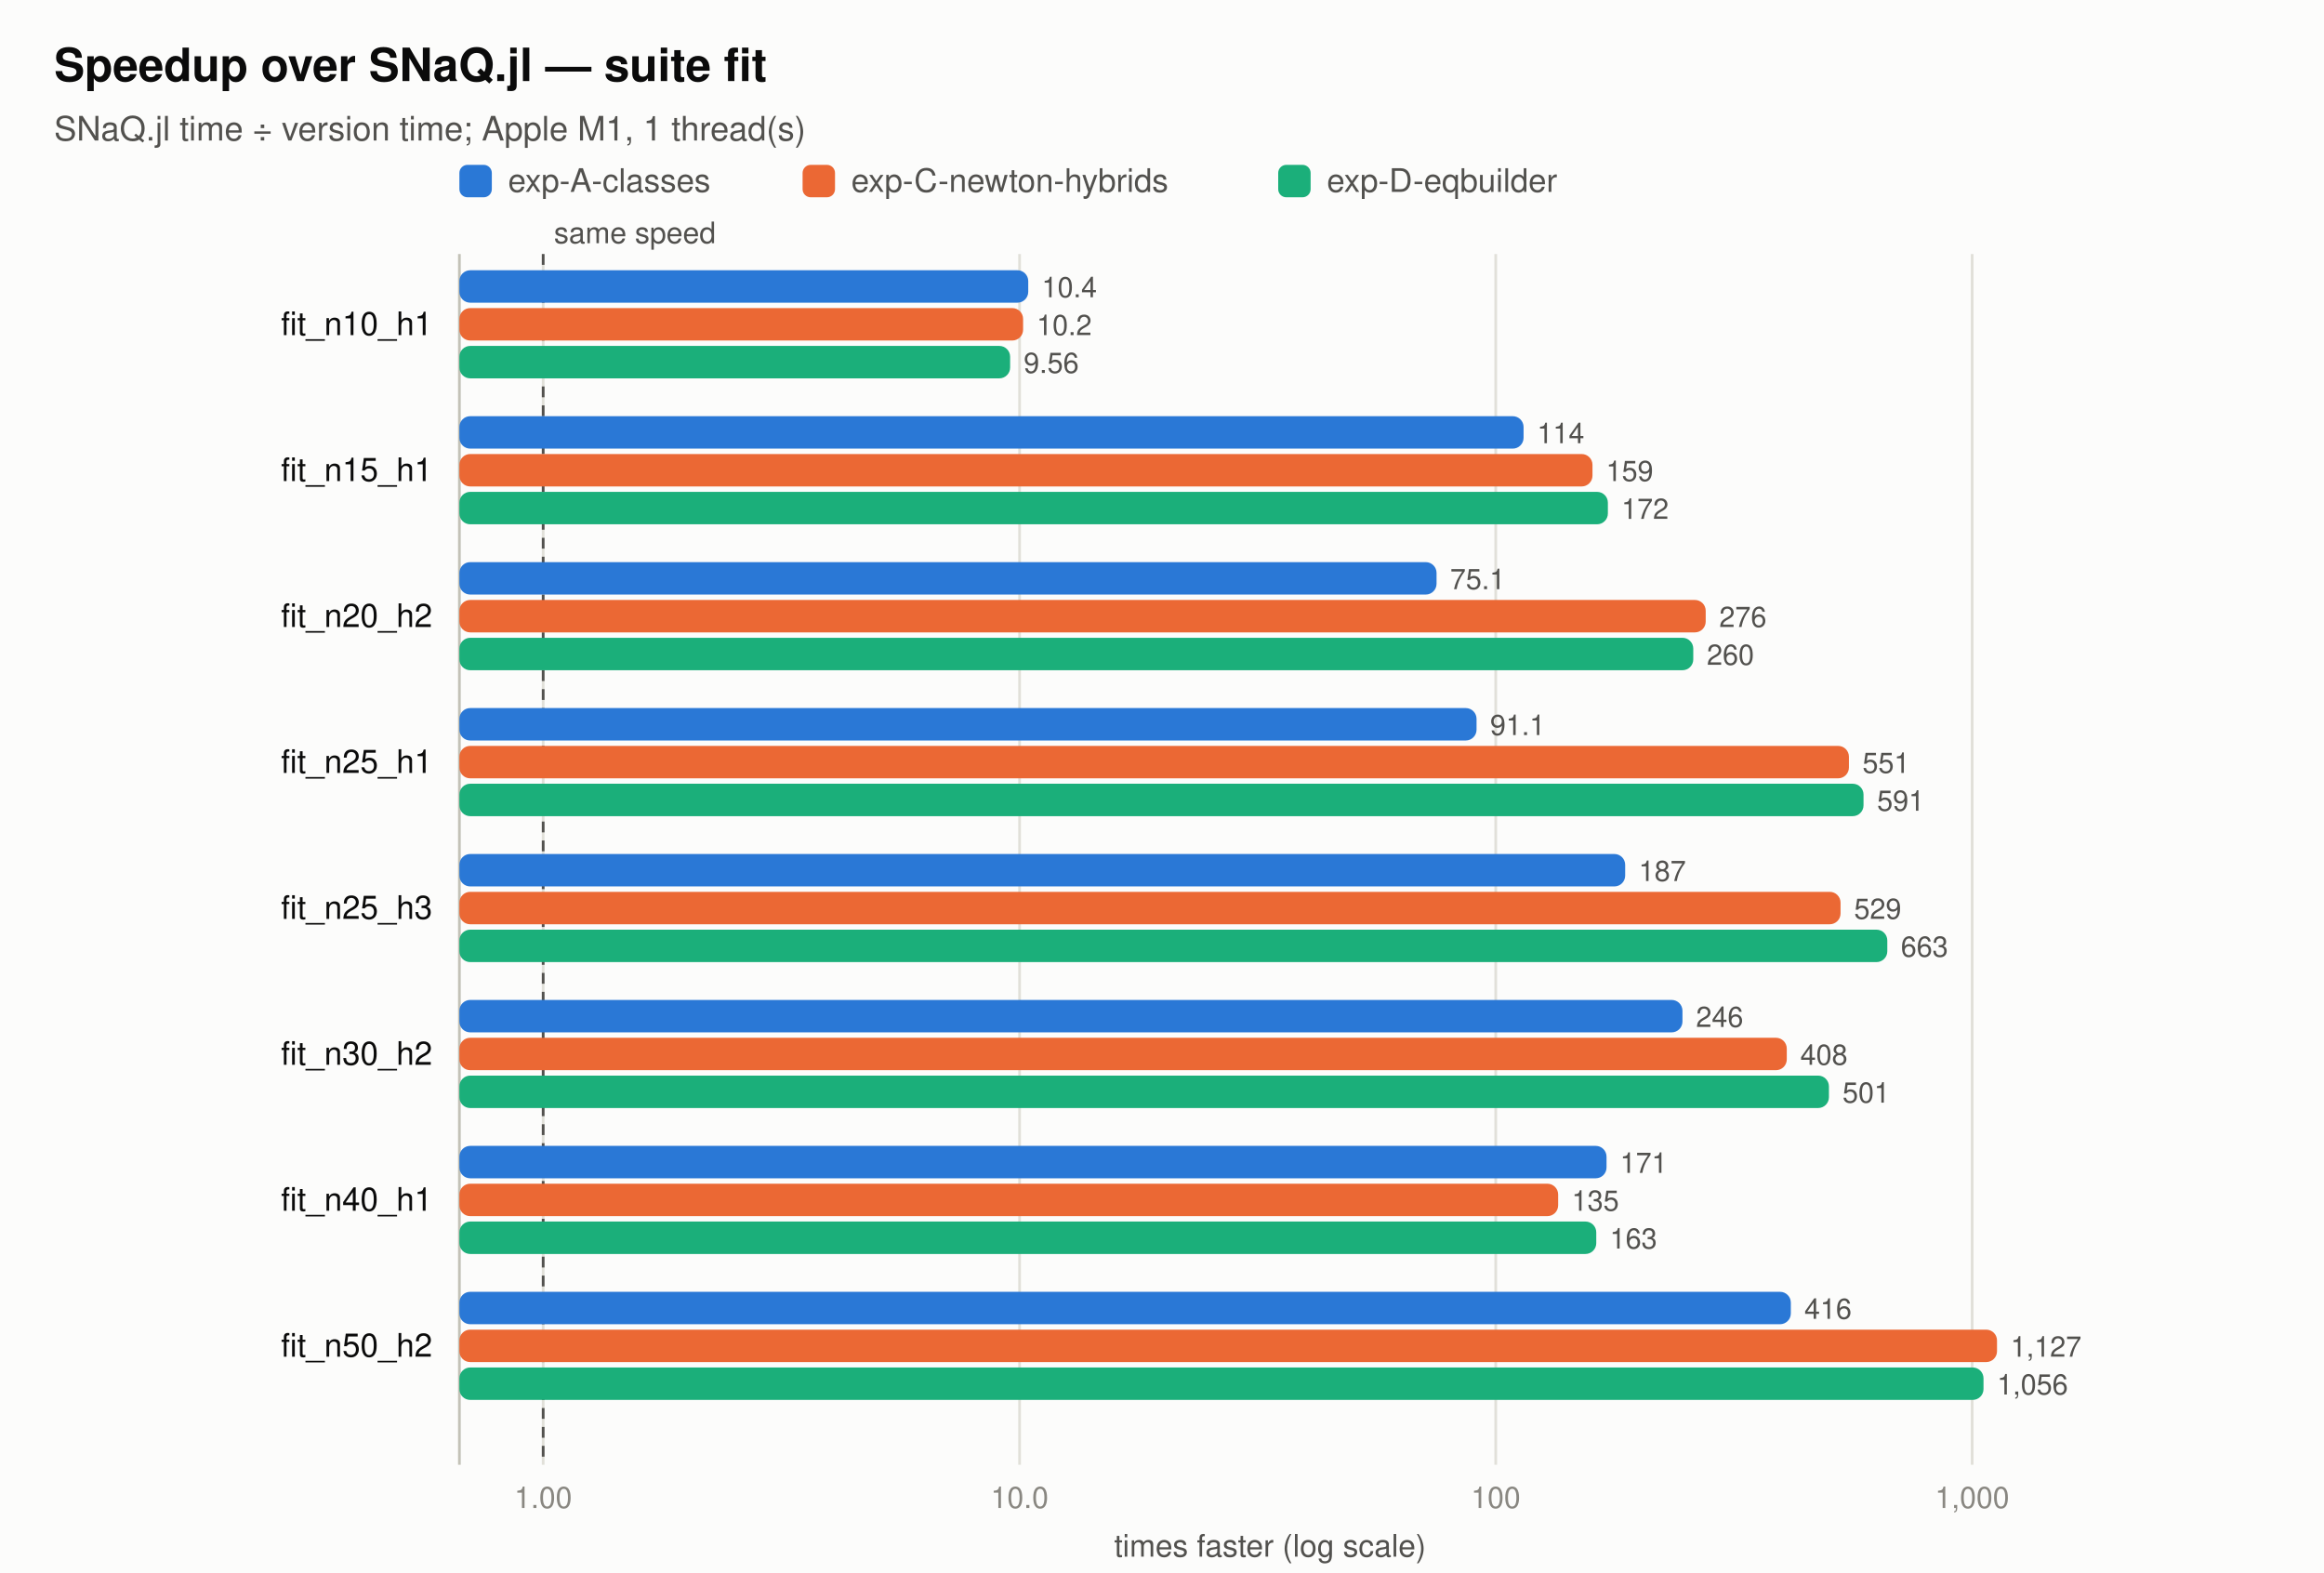
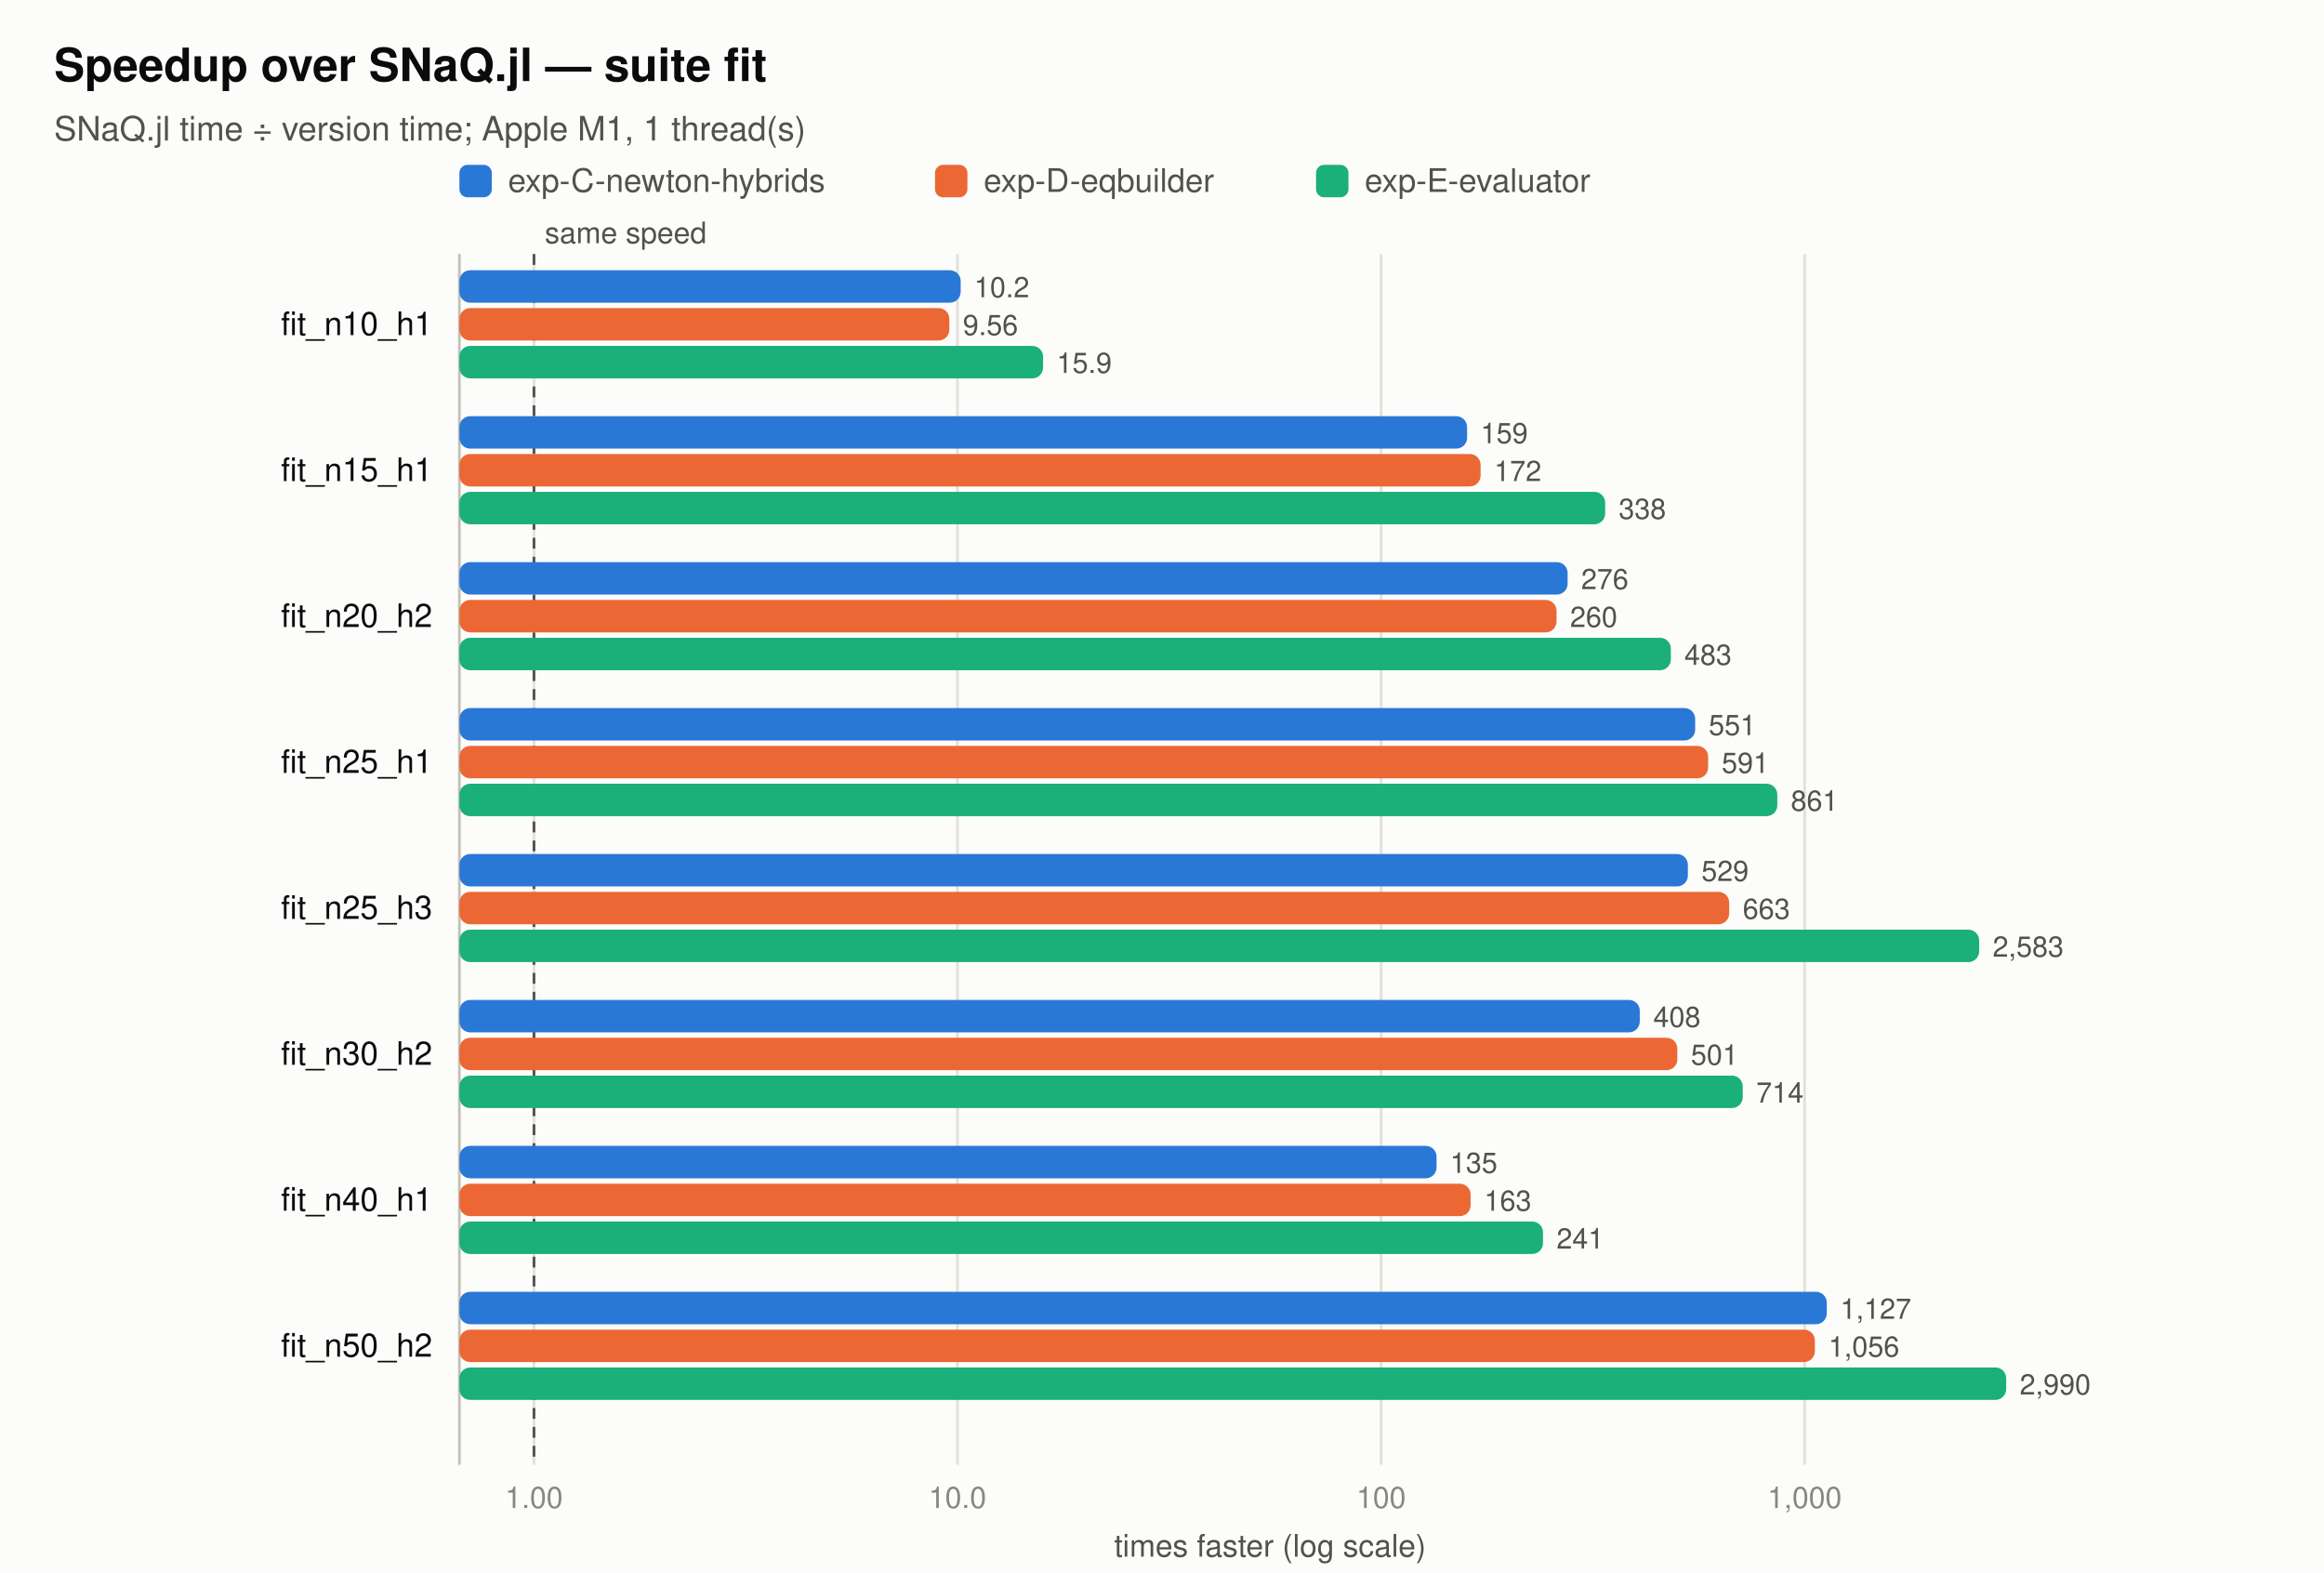
<svg xmlns="http://www.w3.org/2000/svg" width="860" height="582" viewBox="0 0 860 582" font-family="-apple-system, BlinkMacSystemFont, 'Segoe UI', Helvetica, Arial, sans-serif">
  <rect width="860" height="582" fill="#fcfcfb" />
  <text x="20" y="30" font-size="17" font-weight="600" fill="#0b0b0b">Speedup over SNaQ.jl — suite fit</text>
  <text x="20" y="52" font-size="12.5" fill="#52514e">SNaQ.jl time ÷ version time; Apple M1, 1 thread(s)</text>
  <rect x="170" y="61" width="12" height="12" rx="3" fill="#2a78d6" />
-   <text x="188" y="71" font-size="12" fill="#52514e">exp-A-classes</text>
-   <rect x="297" y="61" width="12" height="12" rx="3" fill="#eb6834" />
-   <text x="315" y="71" font-size="12" fill="#52514e">exp-C-newton-hybrids</text>
-   <rect x="473" y="61" width="12" height="12" rx="3" fill="#1baf7a" />
-   <text x="491" y="71" font-size="12" fill="#52514e">exp-D-eqbuilder</text>
-   <line x1="201.0" y1="94" x2="201.0" y2="542" stroke="#e1e0d9" stroke-width="1" />
-   <text x="201.0" y="558" font-size="11" fill="#898781" text-anchor="middle">1.00</text>
-   <line x1="377.3" y1="94" x2="377.3" y2="542" stroke="#e1e0d9" stroke-width="1" />
-   <text x="377.3" y="558" font-size="11" fill="#898781" text-anchor="middle">10.0</text>
-   <line x1="553.5" y1="94" x2="553.5" y2="542" stroke="#e1e0d9" stroke-width="1" />
-   <text x="553.5" y="558" font-size="11" fill="#898781" text-anchor="middle">100</text>
-   <line x1="729.8" y1="94" x2="729.8" y2="542" stroke="#e1e0d9" stroke-width="1" />
-   <text x="729.8" y="558" font-size="11" fill="#898781" text-anchor="middle">1,000</text>
+   <text x="188" y="71" font-size="12" fill="#52514e">exp-C-newton-hybrids</text>
+   <rect x="346" y="61" width="12" height="12" rx="3" fill="#eb6834" />
+   <text x="364" y="71" font-size="12" fill="#52514e">exp-D-eqbuilder</text>
+   <rect x="487" y="61" width="12" height="12" rx="3" fill="#1baf7a" />
+   <text x="505" y="71" font-size="12" fill="#52514e">exp-E-evaluator</text>
+   <line x1="197.6" y1="94" x2="197.6" y2="542" stroke="#e1e0d9" stroke-width="1" />
+   <text x="197.6" y="558" font-size="11" fill="#898781" text-anchor="middle">1.00</text>
+   <line x1="354.3" y1="94" x2="354.3" y2="542" stroke="#e1e0d9" stroke-width="1" />
+   <text x="354.3" y="558" font-size="11" fill="#898781" text-anchor="middle">10.0</text>
+   <line x1="511.1" y1="94" x2="511.1" y2="542" stroke="#e1e0d9" stroke-width="1" />
+   <text x="511.1" y="558" font-size="11" fill="#898781" text-anchor="middle">100</text>
+   <line x1="667.8" y1="94" x2="667.8" y2="542" stroke="#e1e0d9" stroke-width="1" />
+   <text x="667.8" y="558" font-size="11" fill="#898781" text-anchor="middle">1,000</text>
  <text x="470.0" y="576" font-size="11.5" fill="#52514e" text-anchor="middle">times faster (log scale)</text>
  <line x1="170.0" y1="94" x2="170.0" y2="542" stroke="#c3c2b7" stroke-width="1" />
-   <line x1="201.0" y1="94" x2="201.0" y2="542" stroke="#52514e" stroke-width="1" stroke-dasharray="4 3" />
-   <text x="205.0" y="90" font-size="11" fill="#52514e">same speed</text>
+   <line x1="197.6" y1="94" x2="197.6" y2="542" stroke="#52514e" stroke-width="1" stroke-dasharray="4 3" />
+   <text x="201.6" y="90" font-size="11" fill="#52514e">same speed</text>
  <text x="160" y="124.0" font-size="12" fill="#0b0b0b" text-anchor="end">fit_n10_h1</text>
  <g>
-     <rect x="170.0" y="100" width="210.5" height="12" rx="4.0" fill="#2a78d6" />
+     <rect x="170.0" y="100" width="185.5" height="12" rx="4.0" fill="#2a78d6" />
  </g>
-   <text x="385.5" y="110" font-size="10.5" fill="#52514e" text-anchor="start">10.4</text>
+   <text x="360.5" y="110" font-size="10.5" fill="#52514e" text-anchor="start">10.2</text>
  <g>
-     <rect x="170.0" y="114" width="208.6" height="12" rx="4.0" fill="#eb6834" />
+     <rect x="170.0" y="114" width="181.3" height="12" rx="4.0" fill="#eb6834" />
  </g>
-   <text x="383.6" y="124" font-size="10.5" fill="#52514e" text-anchor="start">10.2</text>
+   <text x="356.3" y="124" font-size="10.5" fill="#52514e" text-anchor="start">9.56</text>
  <g>
-     <rect x="170.0" y="128" width="203.8" height="12" rx="4.0" fill="#1baf7a" />
+     <rect x="170.0" y="128" width="216.0" height="12" rx="4.0" fill="#1baf7a" />
  </g>
-   <text x="378.8" y="138" font-size="10.5" fill="#52514e" text-anchor="start">9.56</text>
+   <text x="391.0" y="138" font-size="10.5" fill="#52514e" text-anchor="start">15.9</text>
  <text x="160" y="178.0" font-size="12" fill="#0b0b0b" text-anchor="end">fit_n15_h1</text>
  <g>
-     <rect x="170.0" y="154" width="393.8" height="12" rx="4.0" fill="#2a78d6" />
+     <rect x="170.0" y="154" width="372.9" height="12" rx="4.0" fill="#2a78d6" />
  </g>
-   <text x="568.8" y="164" font-size="10.5" fill="#52514e" text-anchor="start">114</text>
+   <text x="547.9" y="164" font-size="10.5" fill="#52514e" text-anchor="start">159</text>
  <g>
-     <rect x="170.0" y="168" width="419.3" height="12" rx="4.0" fill="#eb6834" />
+     <rect x="170.0" y="168" width="377.9" height="12" rx="4.0" fill="#eb6834" />
  </g>
-   <text x="594.3" y="178" font-size="10.5" fill="#52514e" text-anchor="start">159</text>
+   <text x="552.9" y="178" font-size="10.5" fill="#52514e" text-anchor="start">172</text>
  <g>
-     <rect x="170.0" y="182" width="425.0" height="12" rx="4.0" fill="#1baf7a" />
+     <rect x="170.0" y="182" width="424.0" height="12" rx="4.0" fill="#1baf7a" />
  </g>
-   <text x="600.0" y="192" font-size="10.5" fill="#52514e" text-anchor="start">172</text>
+   <text x="599.0" y="192" font-size="10.5" fill="#52514e" text-anchor="start">338</text>
  <text x="160" y="232.0" font-size="12" fill="#0b0b0b" text-anchor="end">fit_n20_h2</text>
  <g>
-     <rect x="170.0" y="208" width="361.6" height="12" rx="4.0" fill="#2a78d6" />
+     <rect x="170.0" y="208" width="410.1" height="12" rx="4.0" fill="#2a78d6" />
  </g>
-   <text x="536.6" y="218" font-size="10.5" fill="#52514e" text-anchor="start">75.1</text>
+   <text x="585.1" y="218" font-size="10.5" fill="#52514e" text-anchor="start">276</text>
  <g>
-     <rect x="170.0" y="222" width="461.2" height="12" rx="4.0" fill="#eb6834" />
+     <rect x="170.0" y="222" width="406.0" height="12" rx="4.0" fill="#eb6834" />
  </g>
-   <text x="636.2" y="232" font-size="10.5" fill="#52514e" text-anchor="start">276</text>
+   <text x="581.0" y="232" font-size="10.5" fill="#52514e" text-anchor="start">260</text>
  <g>
-     <rect x="170.0" y="236" width="456.6" height="12" rx="4.0" fill="#1baf7a" />
+     <rect x="170.0" y="236" width="448.3" height="12" rx="4.0" fill="#1baf7a" />
  </g>
-   <text x="631.6" y="246" font-size="10.5" fill="#52514e" text-anchor="start">260</text>
+   <text x="623.3" y="246" font-size="10.5" fill="#52514e" text-anchor="start">483</text>
  <text x="160" y="286.0" font-size="12" fill="#0b0b0b" text-anchor="end">fit_n25_h1</text>
  <g>
-     <rect x="170.0" y="262" width="376.4" height="12" rx="4.0" fill="#2a78d6" />
+     <rect x="170.0" y="262" width="457.3" height="12" rx="4.0" fill="#2a78d6" />
  </g>
-   <text x="551.4" y="272" font-size="10.5" fill="#52514e" text-anchor="start">91.1</text>
+   <text x="632.3" y="272" font-size="10.5" fill="#52514e" text-anchor="start">551</text>
  <g>
-     <rect x="170.0" y="276" width="514.2" height="12" rx="4.0" fill="#eb6834" />
+     <rect x="170.0" y="276" width="462.1" height="12" rx="4.0" fill="#eb6834" />
  </g>
-   <text x="689.2" y="286" font-size="10.5" fill="#52514e" text-anchor="start">551</text>
+   <text x="637.1" y="286" font-size="10.5" fill="#52514e" text-anchor="start">591</text>
  <g>
-     <rect x="170.0" y="290" width="519.6" height="12" rx="4.0" fill="#1baf7a" />
+     <rect x="170.0" y="290" width="487.7" height="12" rx="4.0" fill="#1baf7a" />
  </g>
-   <text x="694.6" y="300" font-size="10.5" fill="#52514e" text-anchor="start">591</text>
+   <text x="662.7" y="300" font-size="10.5" fill="#52514e" text-anchor="start">861</text>
  <text x="160" y="340.0" font-size="12" fill="#0b0b0b" text-anchor="end">fit_n25_h3</text>
  <g>
-     <rect x="170.0" y="316" width="431.4" height="12" rx="4.0" fill="#2a78d6" />
+     <rect x="170.0" y="316" width="454.6" height="12" rx="4.0" fill="#2a78d6" />
  </g>
-   <text x="606.4" y="326" font-size="10.5" fill="#52514e" text-anchor="start">187</text>
+   <text x="629.6" y="326" font-size="10.5" fill="#52514e" text-anchor="start">529</text>
  <g>
-     <rect x="170.0" y="330" width="511.1" height="12" rx="4.0" fill="#eb6834" />
+     <rect x="170.0" y="330" width="469.9" height="12" rx="4.0" fill="#eb6834" />
  </g>
-   <text x="686.1" y="340" font-size="10.5" fill="#52514e" text-anchor="start">529</text>
+   <text x="644.9" y="340" font-size="10.5" fill="#52514e" text-anchor="start">663</text>
  <g>
-     <rect x="170.0" y="344" width="528.4" height="12" rx="4.0" fill="#1baf7a" />
+     <rect x="170.0" y="344" width="562.4" height="12" rx="4.0" fill="#1baf7a" />
  </g>
-   <text x="703.4" y="354" font-size="10.5" fill="#52514e" text-anchor="start">663</text>
+   <text x="737.4" y="354" font-size="10.5" fill="#52514e" text-anchor="start">2,583</text>
  <text x="160" y="394.0" font-size="12" fill="#0b0b0b" text-anchor="end">fit_n30_h2</text>
  <g>
-     <rect x="170.0" y="370" width="452.6" height="12" rx="4.0" fill="#2a78d6" />
+     <rect x="170.0" y="370" width="436.8" height="12" rx="4.0" fill="#2a78d6" />
  </g>
-   <text x="627.6" y="380" font-size="10.5" fill="#52514e" text-anchor="start">246</text>
+   <text x="611.8" y="380" font-size="10.5" fill="#52514e" text-anchor="start">408</text>
  <g>
-     <rect x="170.0" y="384" width="491.2" height="12" rx="4.0" fill="#eb6834" />
+     <rect x="170.0" y="384" width="450.7" height="12" rx="4.0" fill="#eb6834" />
  </g>
-   <text x="666.2" y="394" font-size="10.5" fill="#52514e" text-anchor="start">408</text>
+   <text x="625.7" y="394" font-size="10.5" fill="#52514e" text-anchor="start">501</text>
  <g>
-     <rect x="170.0" y="398" width="506.8" height="12" rx="4.0" fill="#1baf7a" />
+     <rect x="170.0" y="398" width="474.9" height="12" rx="4.0" fill="#1baf7a" />
  </g>
-   <text x="681.8" y="408" font-size="10.5" fill="#52514e" text-anchor="start">501</text>
+   <text x="649.9" y="408" font-size="10.5" fill="#52514e" text-anchor="start">714</text>
  <text x="160" y="448.0" font-size="12" fill="#0b0b0b" text-anchor="end">fit_n40_h1</text>
  <g>
-     <rect x="170.0" y="424" width="424.5" height="12" rx="4.0" fill="#2a78d6" />
+     <rect x="170.0" y="424" width="361.6" height="12" rx="4.0" fill="#2a78d6" />
  </g>
-   <text x="599.5" y="434" font-size="10.5" fill="#52514e" text-anchor="start">171</text>
+   <text x="536.6" y="434" font-size="10.5" fill="#52514e" text-anchor="start">135</text>
  <g>
-     <rect x="170.0" y="438" width="406.6" height="12" rx="4.0" fill="#eb6834" />
+     <rect x="170.0" y="438" width="374.2" height="12" rx="4.0" fill="#eb6834" />
  </g>
-   <text x="581.6" y="448" font-size="10.5" fill="#52514e" text-anchor="start">135</text>
+   <text x="549.2" y="448" font-size="10.5" fill="#52514e" text-anchor="start">163</text>
  <g>
-     <rect x="170.0" y="452" width="420.7" height="12" rx="4.0" fill="#1baf7a" />
+     <rect x="170.0" y="452" width="401.0" height="12" rx="4.0" fill="#1baf7a" />
  </g>
-   <text x="595.7" y="462" font-size="10.5" fill="#52514e" text-anchor="start">163</text>
+   <text x="576.0" y="462" font-size="10.5" fill="#52514e" text-anchor="start">241</text>
  <text x="160" y="502.0" font-size="12" fill="#0b0b0b" text-anchor="end">fit_n50_h2</text>
  <g>
-     <rect x="170.0" y="478" width="492.7" height="12" rx="4.0" fill="#2a78d6" />
+     <rect x="170.0" y="478" width="506.0" height="12" rx="4.0" fill="#2a78d6" />
  </g>
-   <text x="667.7" y="488" font-size="10.5" fill="#52514e" text-anchor="start">416</text>
+   <text x="681.0" y="488" font-size="10.5" fill="#52514e" text-anchor="start">1,127</text>
  <g>
-     <rect x="170.0" y="492" width="569.0" height="12" rx="4.0" fill="#eb6834" />
+     <rect x="170.0" y="492" width="501.6" height="12" rx="4.0" fill="#eb6834" />
  </g>
-   <text x="744.0" y="502" font-size="10.5" fill="#52514e" text-anchor="start">1,127</text>
+   <text x="676.6" y="502" font-size="10.5" fill="#52514e" text-anchor="start">1,056</text>
  <g>
-     <rect x="170.0" y="506" width="564.0" height="12" rx="4.0" fill="#1baf7a" />
+     <rect x="170.0" y="506" width="572.4" height="12" rx="4.0" fill="#1baf7a" />
  </g>
-   <text x="739.0" y="516" font-size="10.5" fill="#52514e" text-anchor="start">1,056</text>
+   <text x="747.4" y="516" font-size="10.5" fill="#52514e" text-anchor="start">2,990</text>
</svg>
